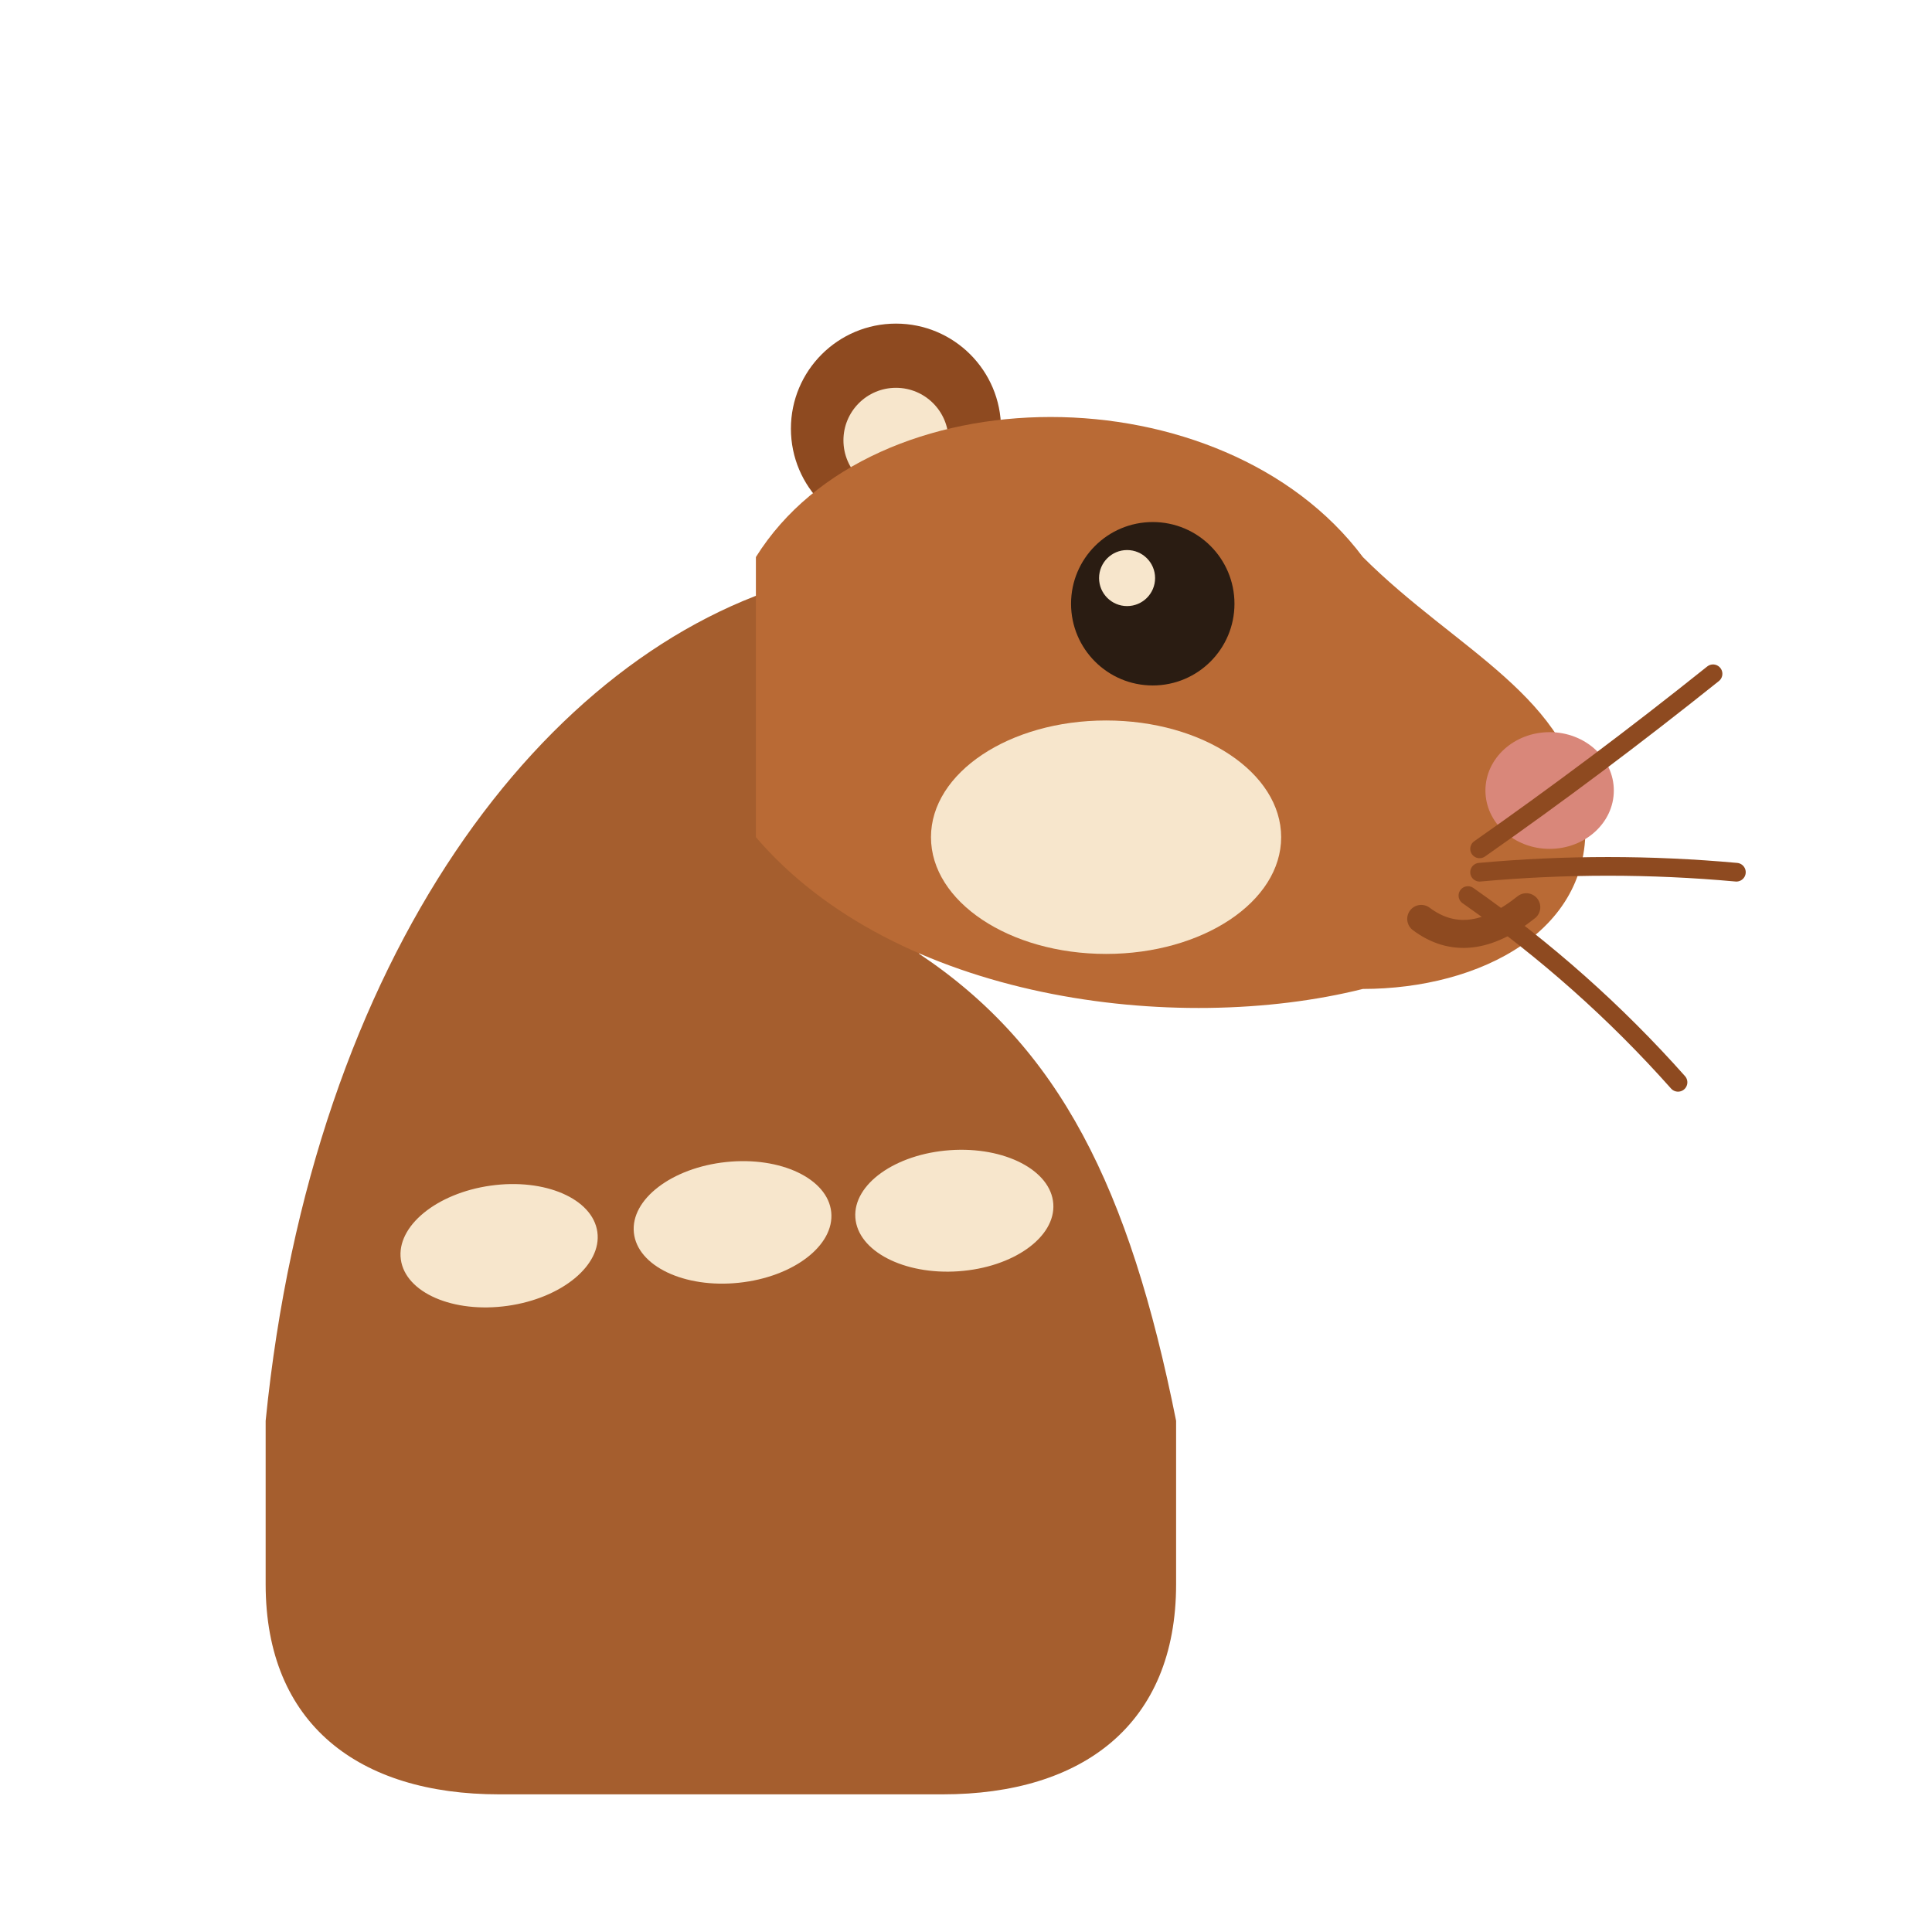
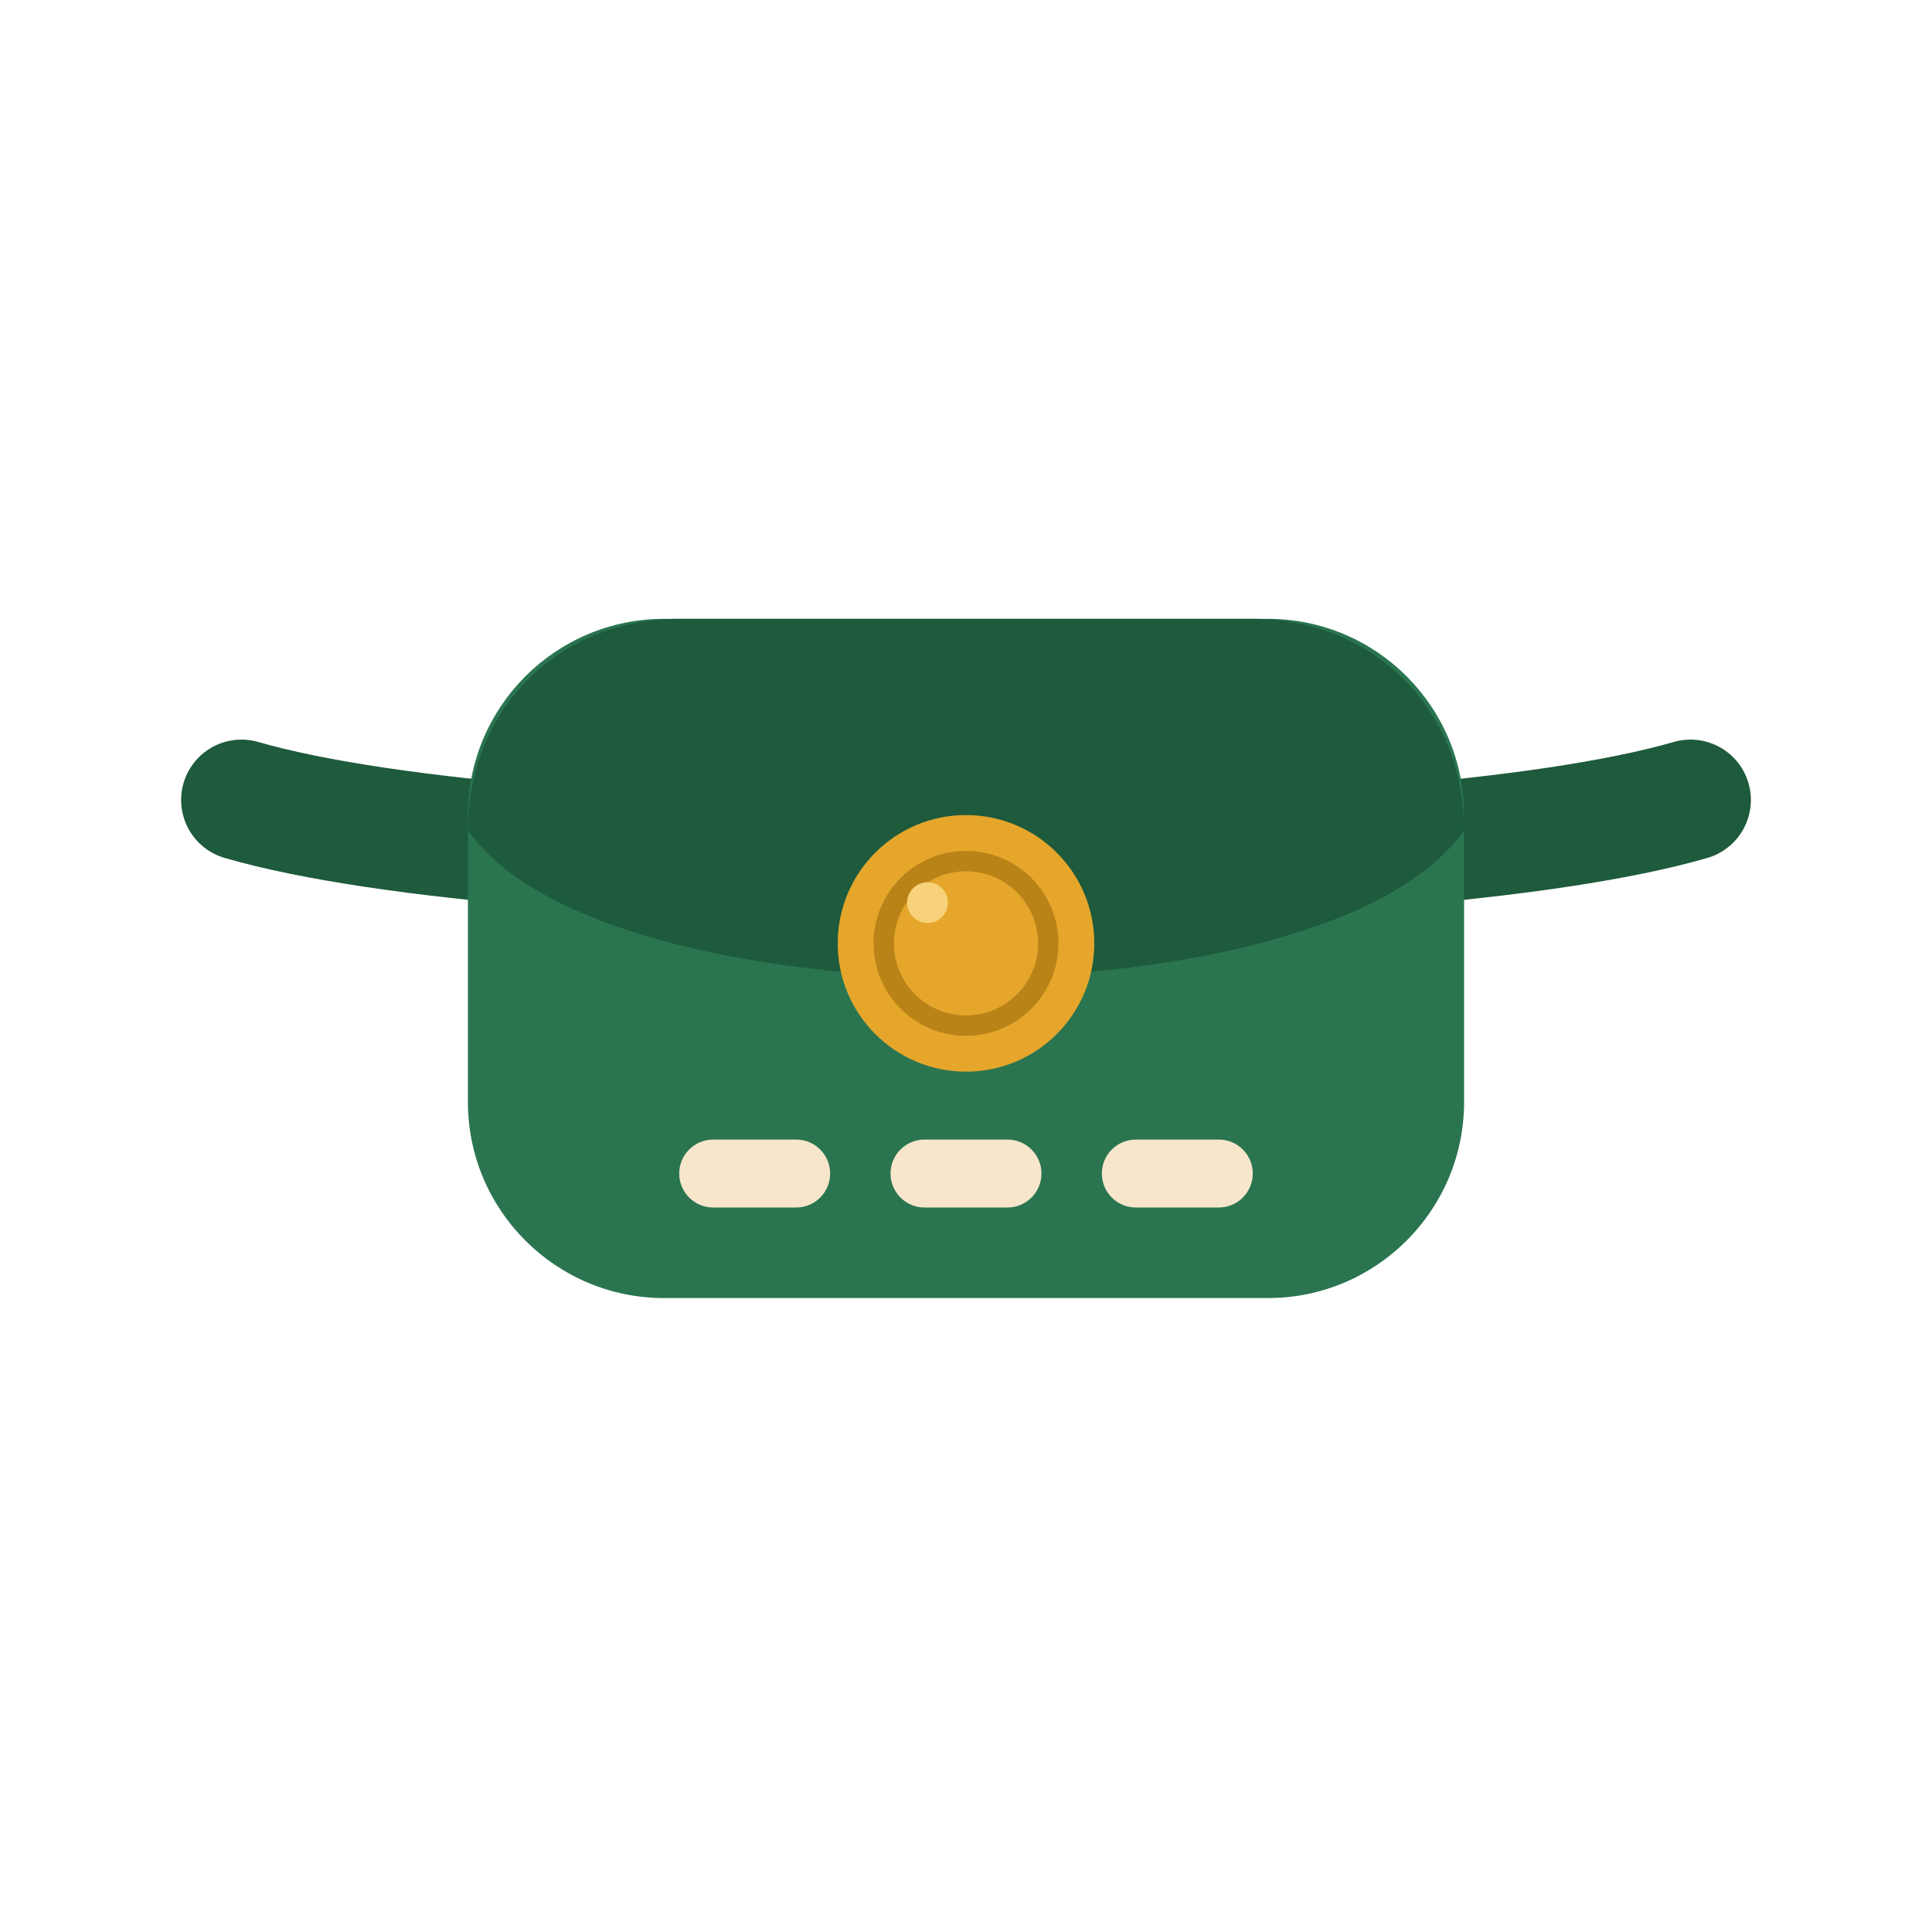
- <svg xmlns="http://www.w3.org/2000/svg" viewBox="0 0 240 240" role="img" aria-labelledby="t">
-   <g transform="translate(120 104) scale(1.45) translate(-174 -128)">
-     <path d="M160 106 C138 112 118 138 114 178 L114 192 C114 204 122 210 134 210 L172 210 C184 210 192 204 192 192 L192 178 C188 158 182 146 170 138 Q164 122 160 106 Z" fill="#A55E2E" />
-     <ellipse cx="134" cy="163" rx="8.5" ry="5.2" fill="#F7E6CC" transform="rotate(-8 134 163)" />
-     <ellipse cx="154" cy="161" rx="8.5" ry="5.2" fill="#F7E6CC" transform="rotate(-6 154 161)" />
-     <ellipse cx="173" cy="160" rx="8.5" ry="5.2" fill="#F7E6CC" transform="rotate(-4 173 160)" />
-     <circle cx="168" cy="93" r="9" fill="#8E4A20" />
-     <circle cx="168" cy="94" r="4.5" fill="#F7E6CC" />
-     <path d="M156 104 C166 88 196 88 208 104 C216 112 226 116 227 126 C228 136 218 141 208 141 C192 145 168 142 156 128 Z" fill="#B96A35" />
-     <ellipse cx="186" cy="128" rx="15" ry="10" fill="#F7E6CC" />
-     <circle cx="190" cy="108" r="7" fill="#2A1C12" />
-     <circle cx="187.8" cy="105.8" r="2.4" fill="#F7E6CC" />
-     <ellipse cx="224" cy="124" rx="5.5" ry="5" fill="#D9877A" />
-     <path d="M213 135 Q217 138 222 134" fill="none" stroke="#8E4A20" stroke-width="2.4" stroke-linecap="round" />
-     <path d="M218 129 Q228 122 238 114" fill="none" stroke="#8E4A20" stroke-width="1.6" stroke-linecap="round" />
-     <path d="M218 131 Q229 130 240 131" fill="none" stroke="#8E4A20" stroke-width="1.6" stroke-linecap="round" />
-     <path d="M217 133 Q227 140 235 149" fill="none" stroke="#8E4A20" stroke-width="1.6" stroke-linecap="round" />
-   </g>
+ <svg xmlns="http://www.w3.org/2000/svg" viewBox="0 0 256 256" role="img" aria-labelledby="t">
+   <path d="M32 106 C70 117 186 117 224 106" fill="none" stroke="#1E5A3C" stroke-width="16" stroke-linecap="round" />
+   <rect x="62" y="82" width="132" height="90" rx="26" fill="#2A7550" />
+   <path d="M62 110 C62 94 74 82 90 82 H166 C182 82 194 94 194 110 C176 136 80 136 62 110 Z" fill="#1E5A3C" />
+   <circle cx="128" cy="125" r="17" fill="#E5A62B" />
+   <circle cx="128" cy="125" r="10.9" fill="none" stroke="#B98318" stroke-width="2.7" />
+   <circle cx="122.9" cy="119.6" r="2.7" fill="#F7D27A" />
+   <rect x="90" y="151" width="20" height="9" rx="4.5" fill="#F7E6CC" />
+   <rect x="118" y="151" width="20" height="9" rx="4.5" fill="#F7E6CC" />
+   <rect x="146" y="151" width="20" height="9" rx="4.5" fill="#F7E6CC" />
</svg>
